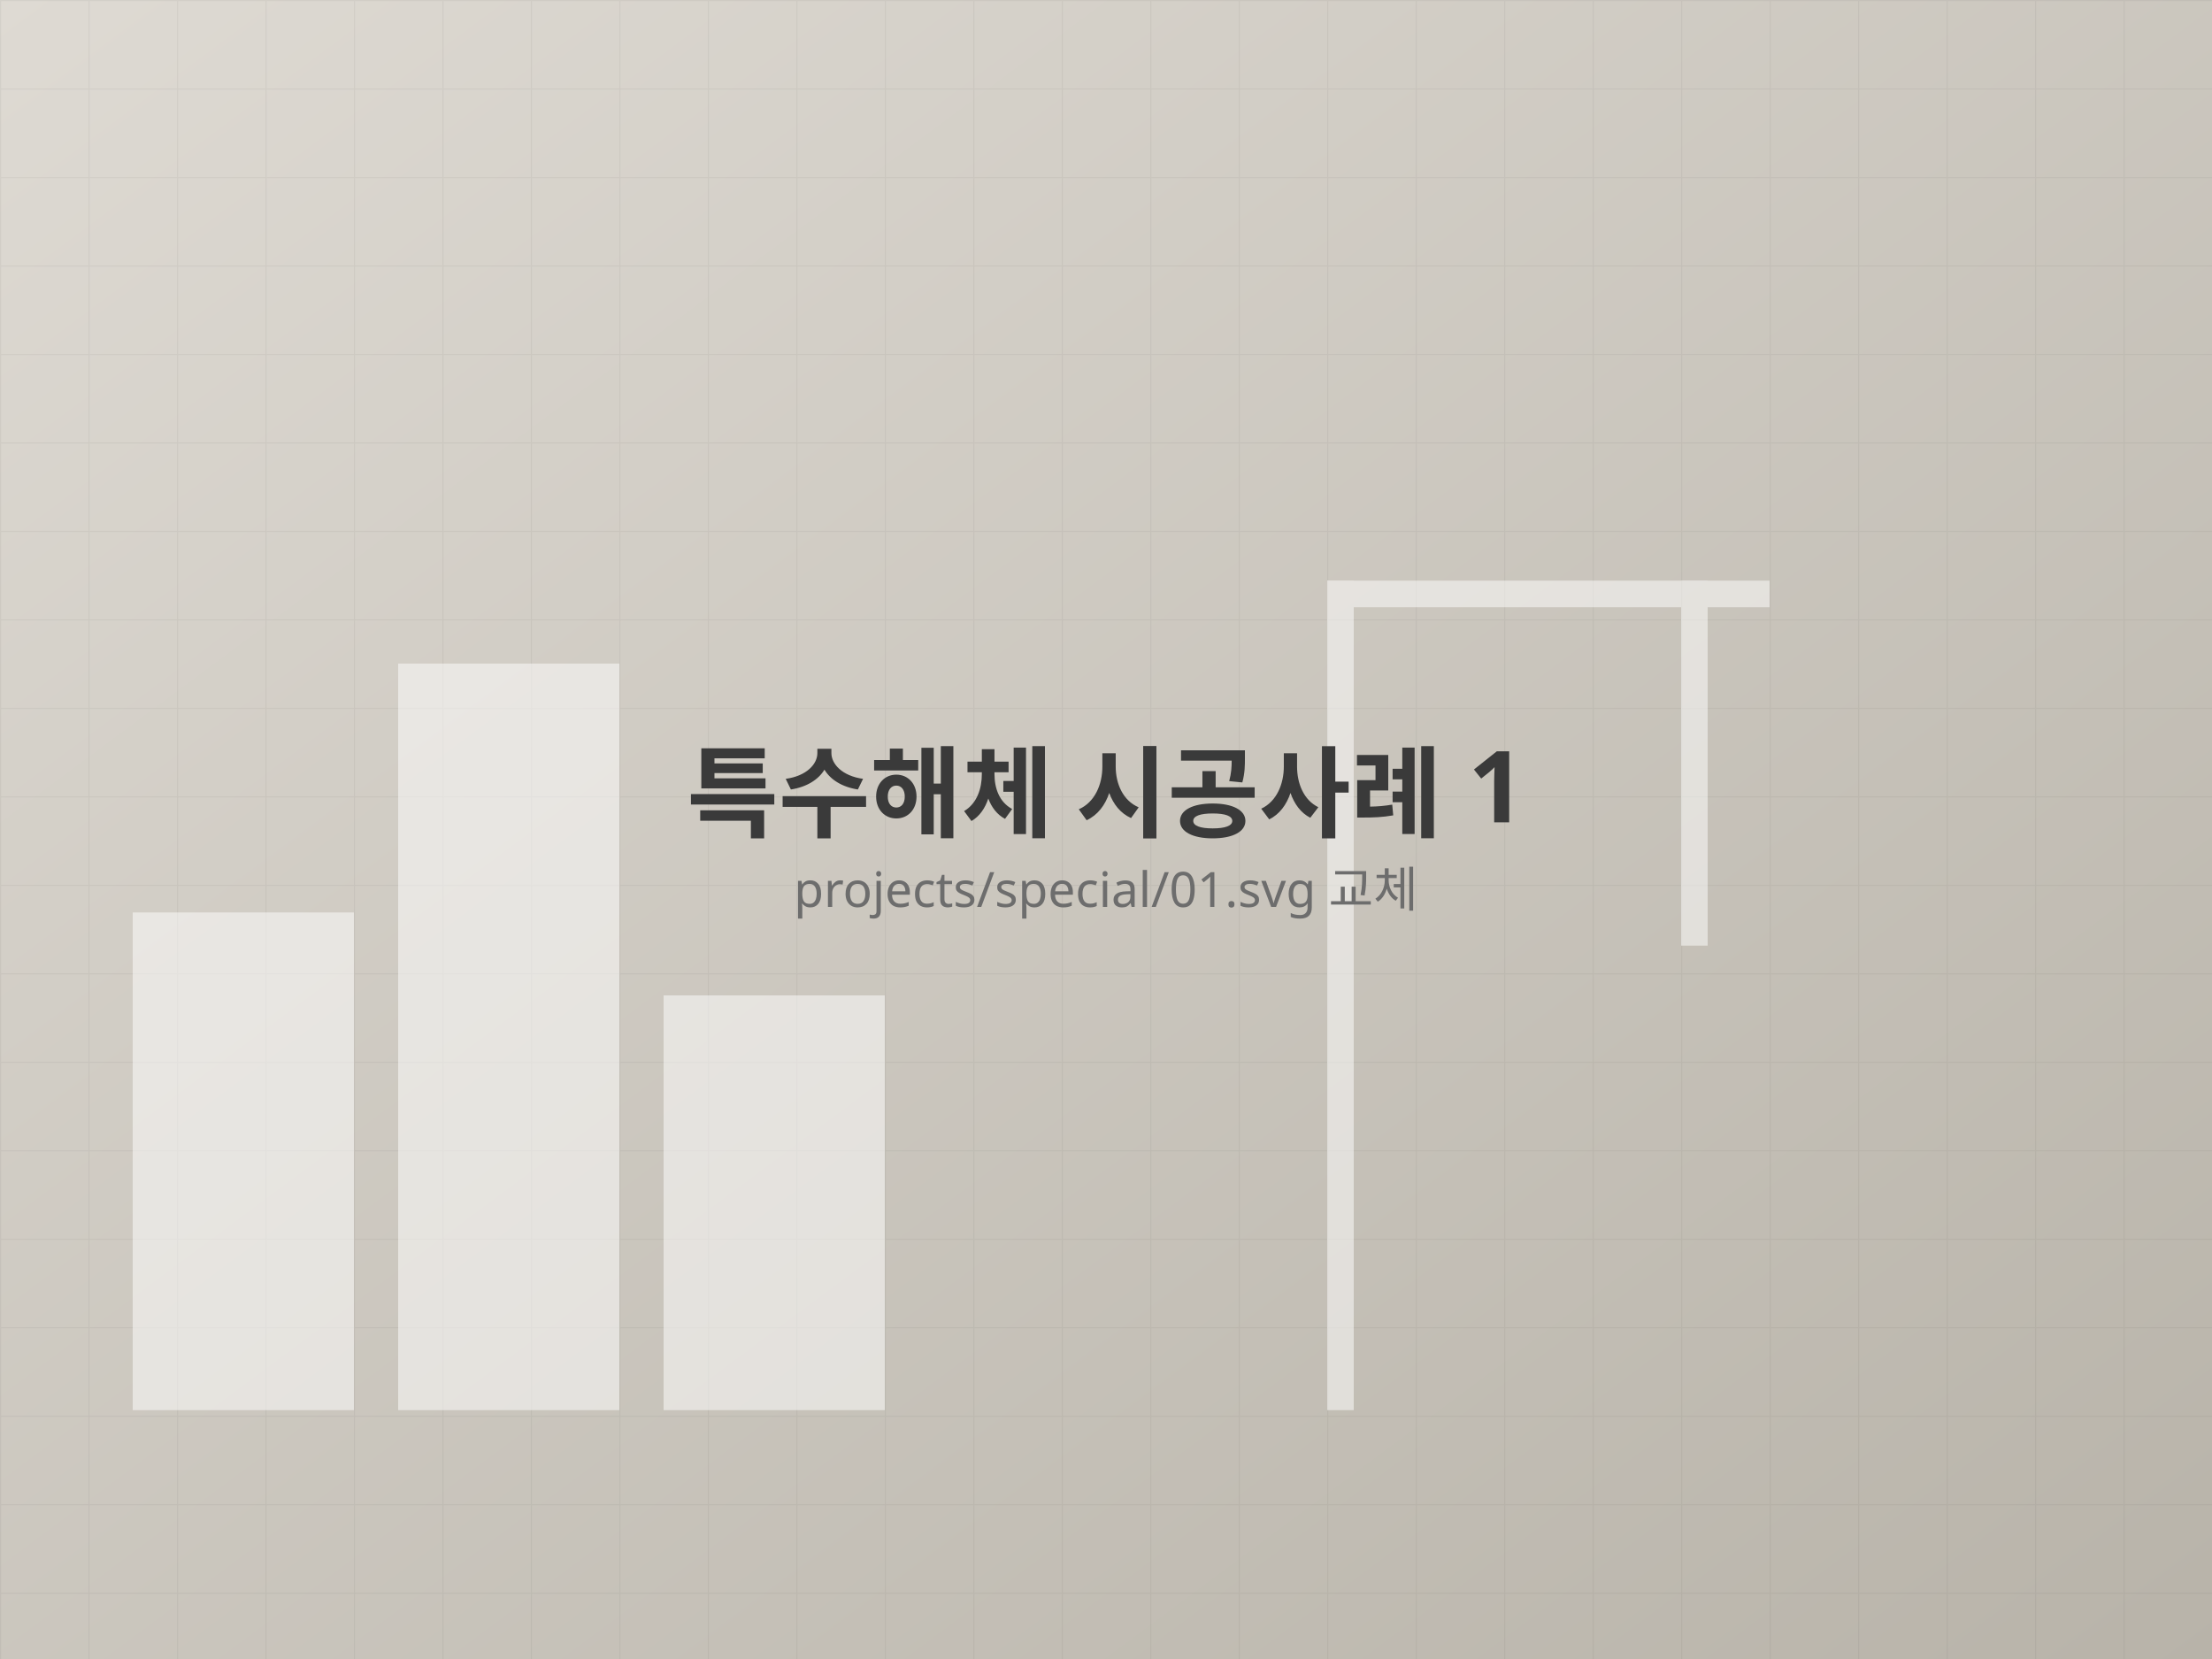
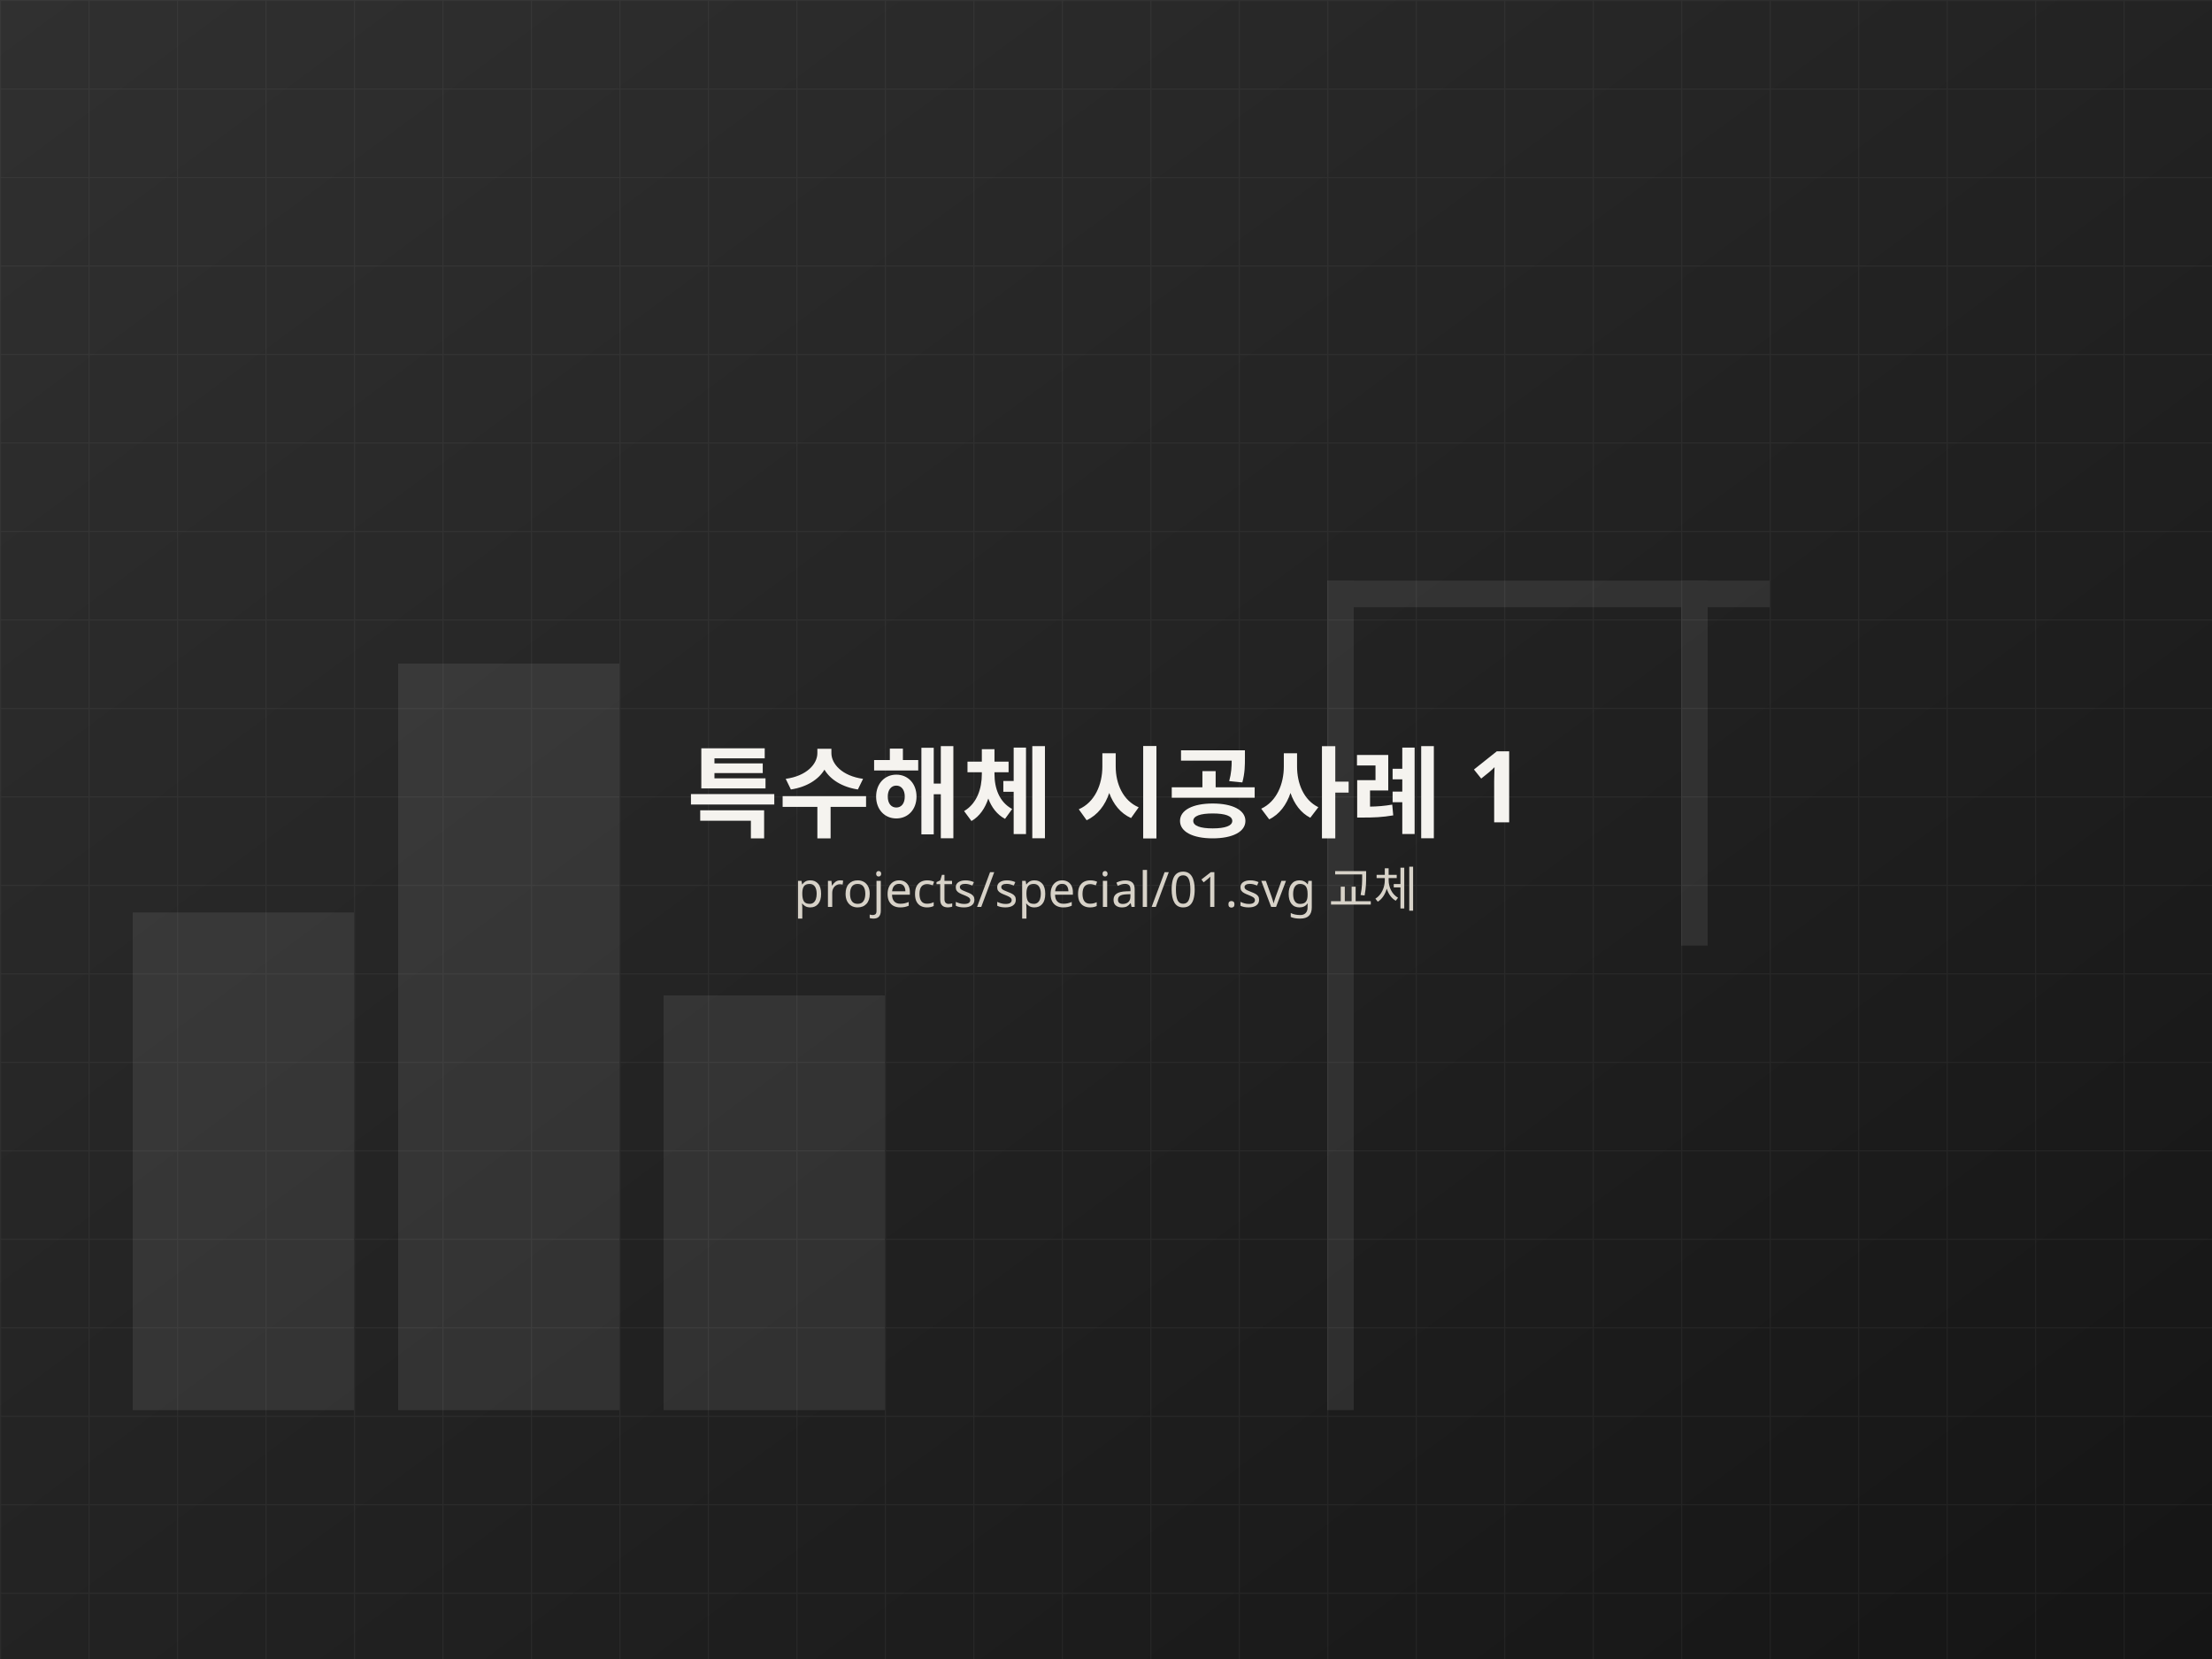
<svg xmlns="http://www.w3.org/2000/svg" width="1000" height="750" viewBox="0 0 1000 750">
  <defs>
    <linearGradient id="g" x1="0" y1="0" x2="1" y2="1">
-       <stop offset="0%" stop-color="#dedad3" />
-       <stop offset="100%" stop-color="#b8b3a9" />
+       <stop offset="0%" stop-color="#303030" />
+       <stop offset="100%" stop-color="#151515" />
    </linearGradient>
    <pattern id="grid" width="40" height="40" patternUnits="userSpaceOnUse">
-       <path d="M40 0H0V40" fill="none" stroke="#000000" stroke-opacity="0.045" stroke-width="1" />
+       <path d="M40 0H0V40" fill="none" stroke="#ffffff" stroke-opacity="0.045" stroke-width="1" />
    </pattern>
  </defs>
  <rect width="1000" height="750" fill="url(#g)" />
  <rect width="1000" height="750" fill="url(#grid)" />
-   <g opacity="0.5" fill="#ffffff">
+   <g opacity="0.08" fill="#ffffff">
    <rect x="6%" y="55%" width="10%" height="30%" />
    <rect x="18%" y="40%" width="10%" height="45%" />
    <rect x="30%" y="60%" width="10%" height="25%" />
    <rect x="60%" y="35%" width="1.2%" height="50%" />
    <rect x="60%" y="35%" width="20%" height="1.6%" />
    <rect x="76%" y="35%" width="1.2%" height="22%" />
  </g>
  <g font-family="'Pretendard Variable', 'Apple SD Gothic Neo', sans-serif" text-anchor="middle">
-     <text x="50%" y="50%" font-size="45" font-weight="700" fill="#3A3A3A">특수해체 시공사례 1</text>
-     <text x="50%" y="410" font-size="22" fill="#6D6D6D">projects/special/01.svg 교체</text>
+     <text x="50%" y="50%" font-size="45" font-weight="700" fill="#F5F3EF">특수해체 시공사례 1</text>
+     <text x="50%" y="410" font-size="22" fill="#D7D2C8">projects/special/01.svg 교체</text>
  </g>
</svg>
